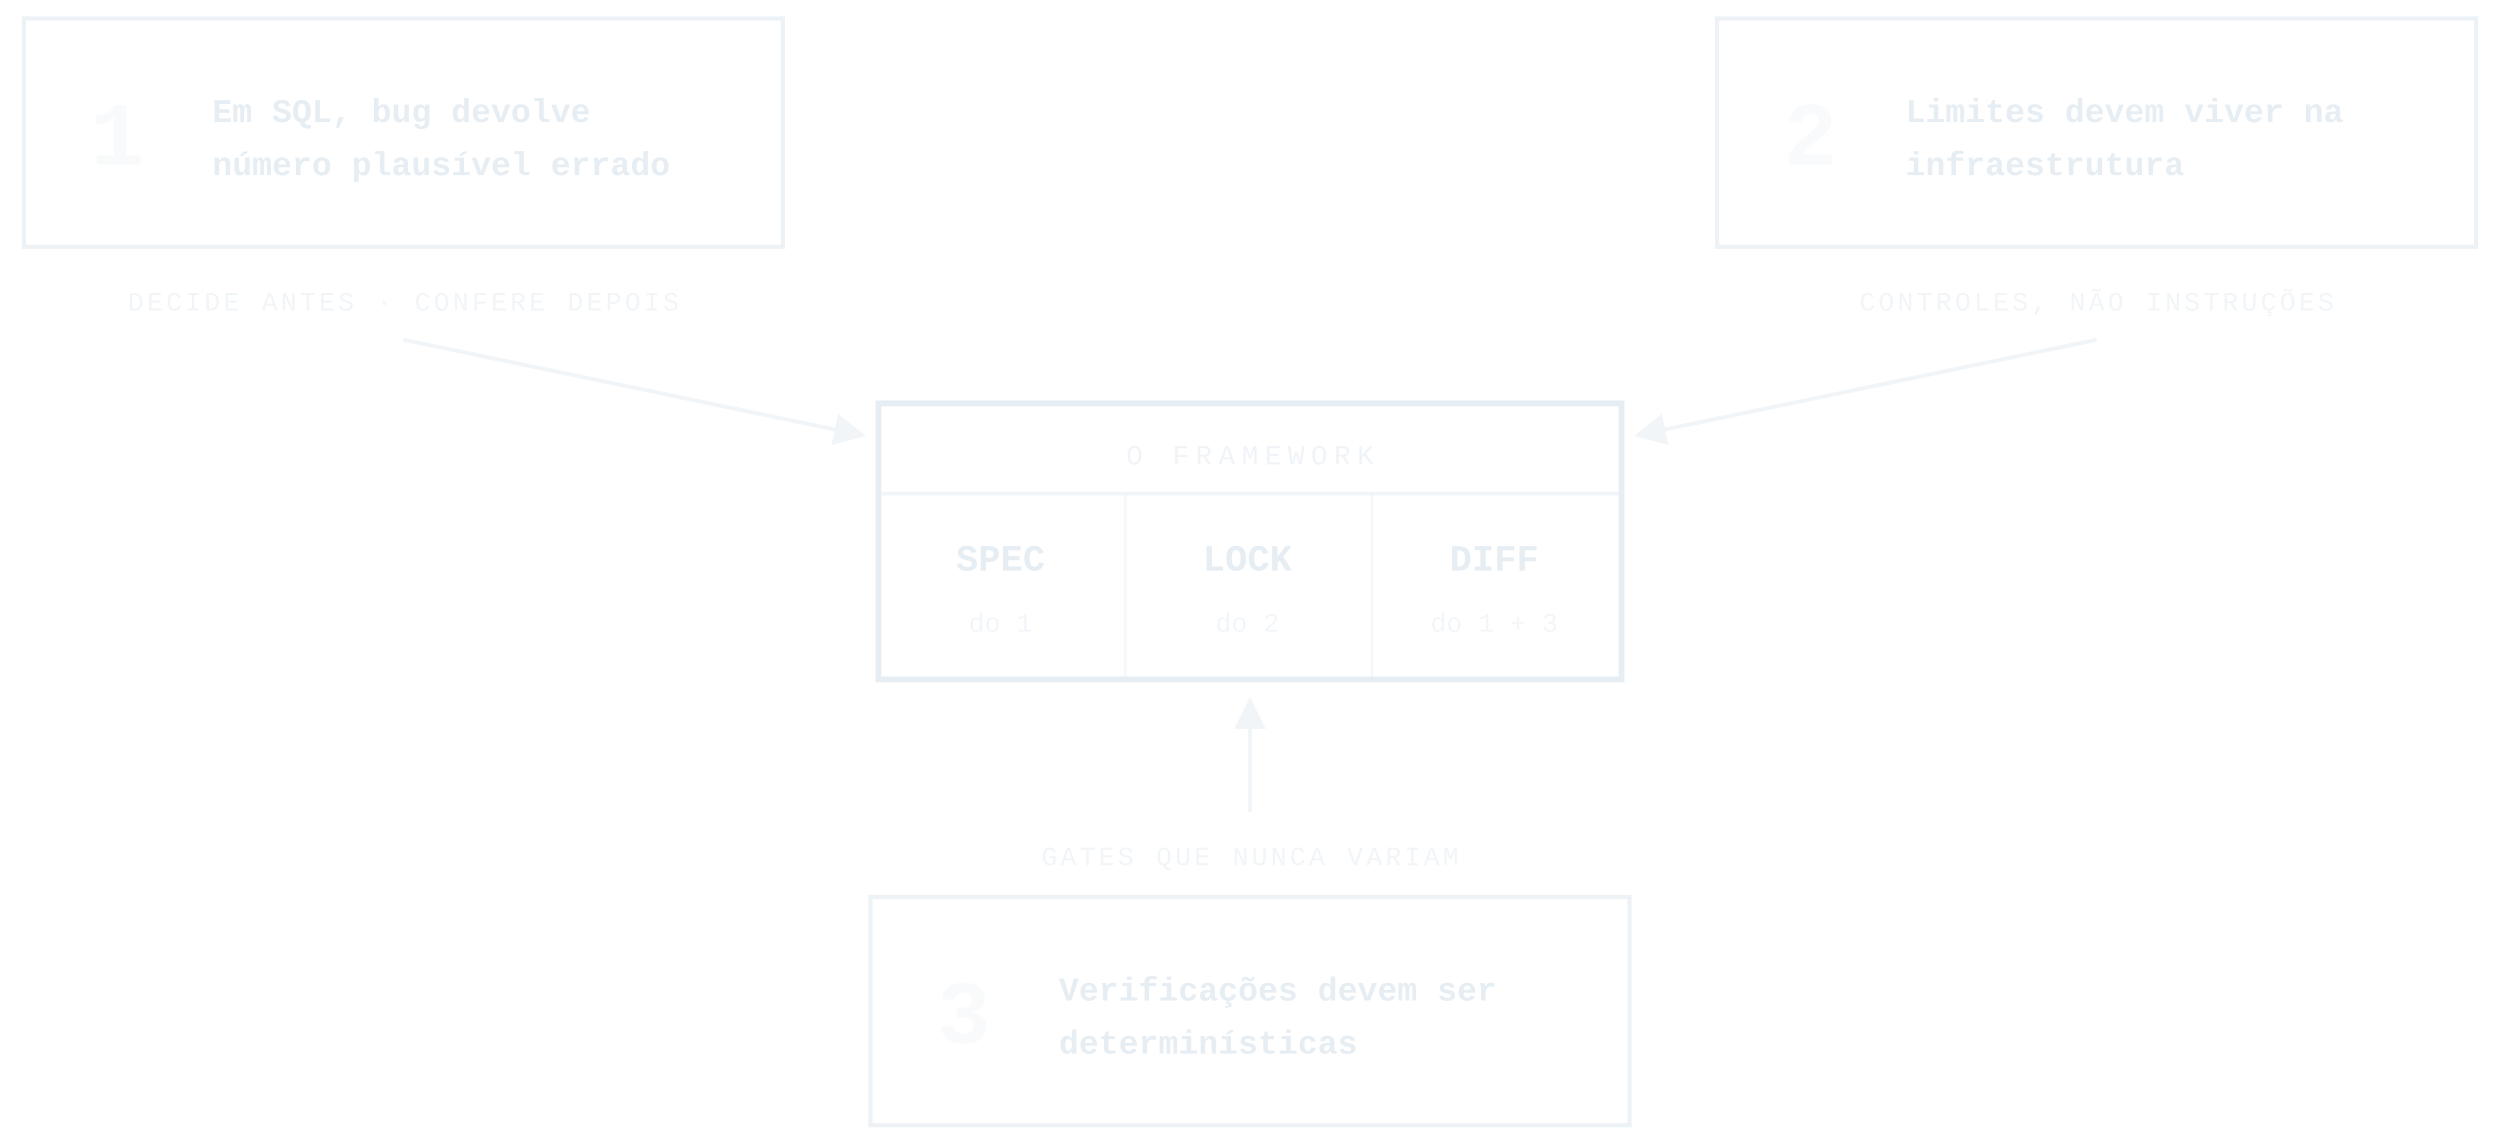
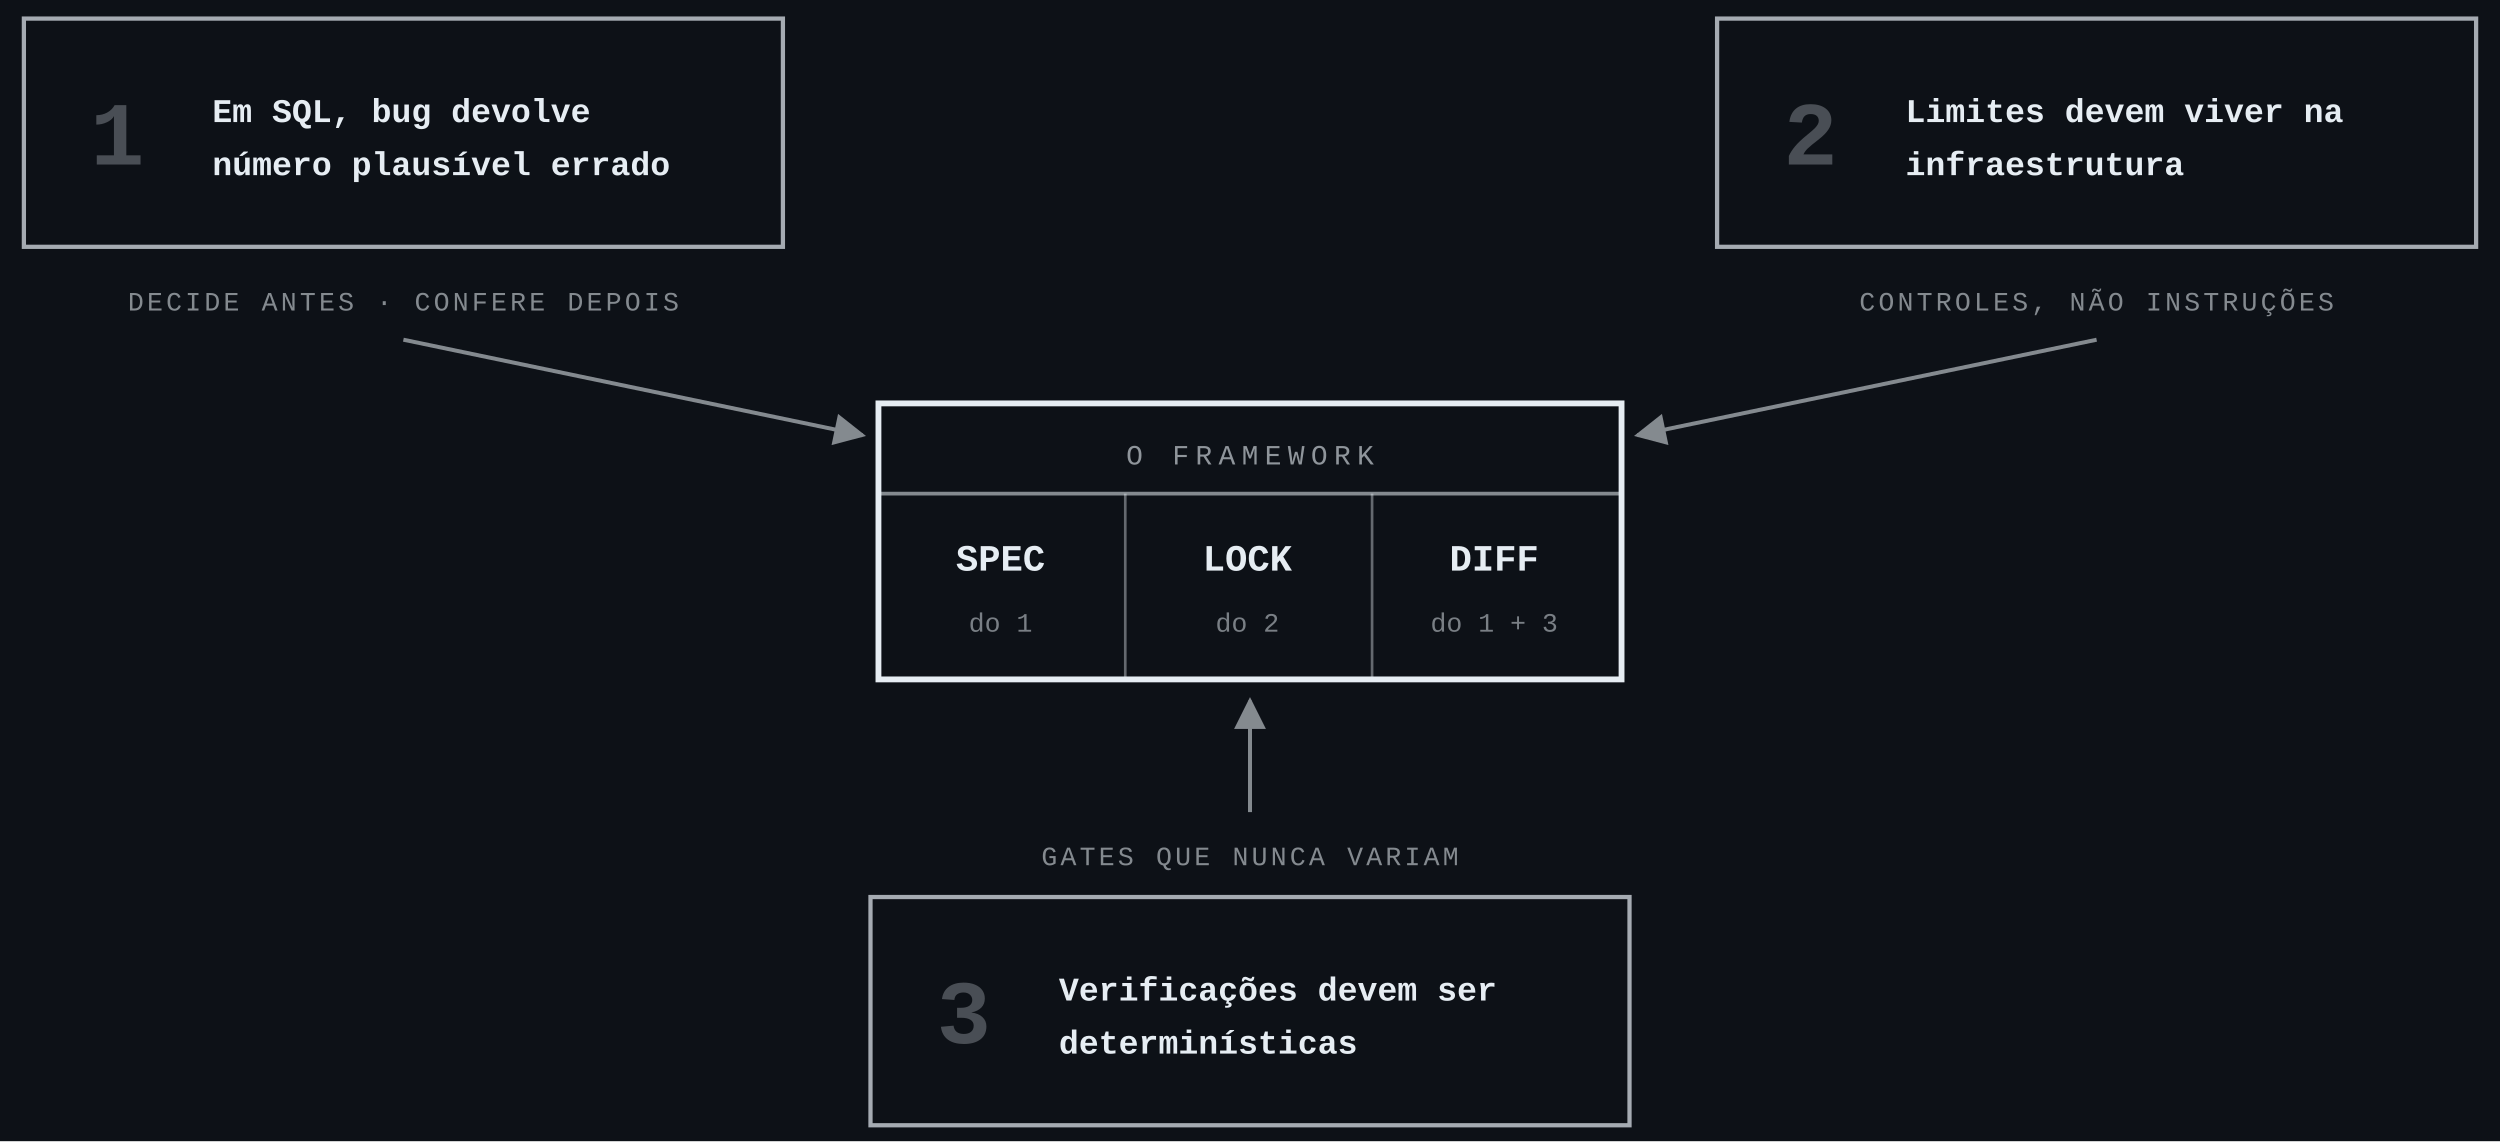
<svg xmlns="http://www.w3.org/2000/svg" viewBox="0 0 942 430" width="942" height="430" role="img" aria-label="Os três princípios alimentam o framework: o princípio 1 molda Spec e Diff, o 2 molda Lock, o 3 molda Diff" font-family="&quot;SFMono-Regular&quot;,Menlo,Consolas,&quot;Liberation Mono&quot;,monospace">
+   <rect width="942" height="430" fill="#0d1117" />
  <defs>
    <marker id="a" viewBox="0 0 9 9" refX="8" refY="4.5" markerWidth="8" markerHeight="8" orient="auto">
      <path d="M0 0 L9 4.5 L0 9 z" fill="#e6edf3" />
    </marker>
  </defs>
  <g fill="none" stroke="#e6edf3" stroke-width="1.6" opacity=".7">
    <rect x="9" y="7" width="286" height="86" />
    <rect x="647" y="7" width="286" height="86" />
    <rect x="328" y="338" width="286" height="86" />
  </g>
  <text x="34" y="62" font-size="34" font-weight="600" fill="#e6edf3" opacity=".28">1</text>
  <text x="80" y="46" font-size="12.5" font-weight="600" fill="#e6edf3">Em SQL, bug devolve</text>
  <text x="80" y="66" font-size="12.5" font-weight="600" fill="#e6edf3">número plausível errado</text>
  <text x="672" y="62" font-size="34" font-weight="600" fill="#e6edf3" opacity=".28">2</text>
  <text x="718" y="46" font-size="12.5" font-weight="600" fill="#e6edf3">Limites devem viver na</text>
  <text x="718" y="66" font-size="12.5" font-weight="600" fill="#e6edf3">infraestrutura</text>
  <text x="353" y="393" font-size="34" font-weight="600" fill="#e6edf3" opacity=".28">3</text>
  <text x="399" y="377" font-size="12.5" font-weight="600" fill="#e6edf3">Verificações devem ser</text>
  <text x="399" y="397" font-size="12.5" font-weight="600" fill="#e6edf3">determinísticas</text>
  <text x="152" y="117" text-anchor="middle" font-size="10" letter-spacing="1.2" fill="#e6edf3" opacity=".55">DECIDE ANTES · CONFERE DEPOIS</text>
  <text x="790" y="117" text-anchor="middle" font-size="10" letter-spacing="1.2" fill="#e6edf3" opacity=".55">CONTROLES, NÃO INSTRUÇÕES</text>
  <text x="471" y="326" text-anchor="middle" font-size="10" letter-spacing="1.2" fill="#e6edf3" opacity=".55">GATES QUE NUNCA VARIAM</text>
  <g fill="none" stroke="#e6edf3" stroke-width="1.5" opacity=".55" marker-end="url(#a)">
    <path d="M152 128 L325 164" />
    <path d="M790 128 L617 164" />
    <path d="M471 306 L471 264" />
  </g>
  <rect x="331" y="152" width="280" height="104" fill="none" stroke="#e6edf3" stroke-width="2.2" />
  <path d="M331 186h280" stroke="#e6edf3" stroke-width="1.4" opacity=".55" fill="none" />
  <path d="M424 186v70M517 186v70" stroke="#e6edf3" stroke-width="1" opacity=".4" fill="none" />
  <text x="471" y="175" text-anchor="middle" font-size="10.5" letter-spacing="2.4" fill="#e6edf3" opacity=".6">O FRAMEWORK</text>
  <g text-anchor="middle" fill="#e6edf3" font-size="14" font-weight="600">
    <text x="377" y="215">SPEC</text>
    <text x="470" y="215">LOCK</text>
    <text x="563" y="215">DIFF</text>
  </g>
  <g text-anchor="middle" fill="#e6edf3" opacity=".5" font-size="10">
    <text x="377" y="238">do 1</text>
    <text x="470" y="238">do 2</text>
    <text x="563" y="238">do 1 + 3</text>
  </g>
</svg>
